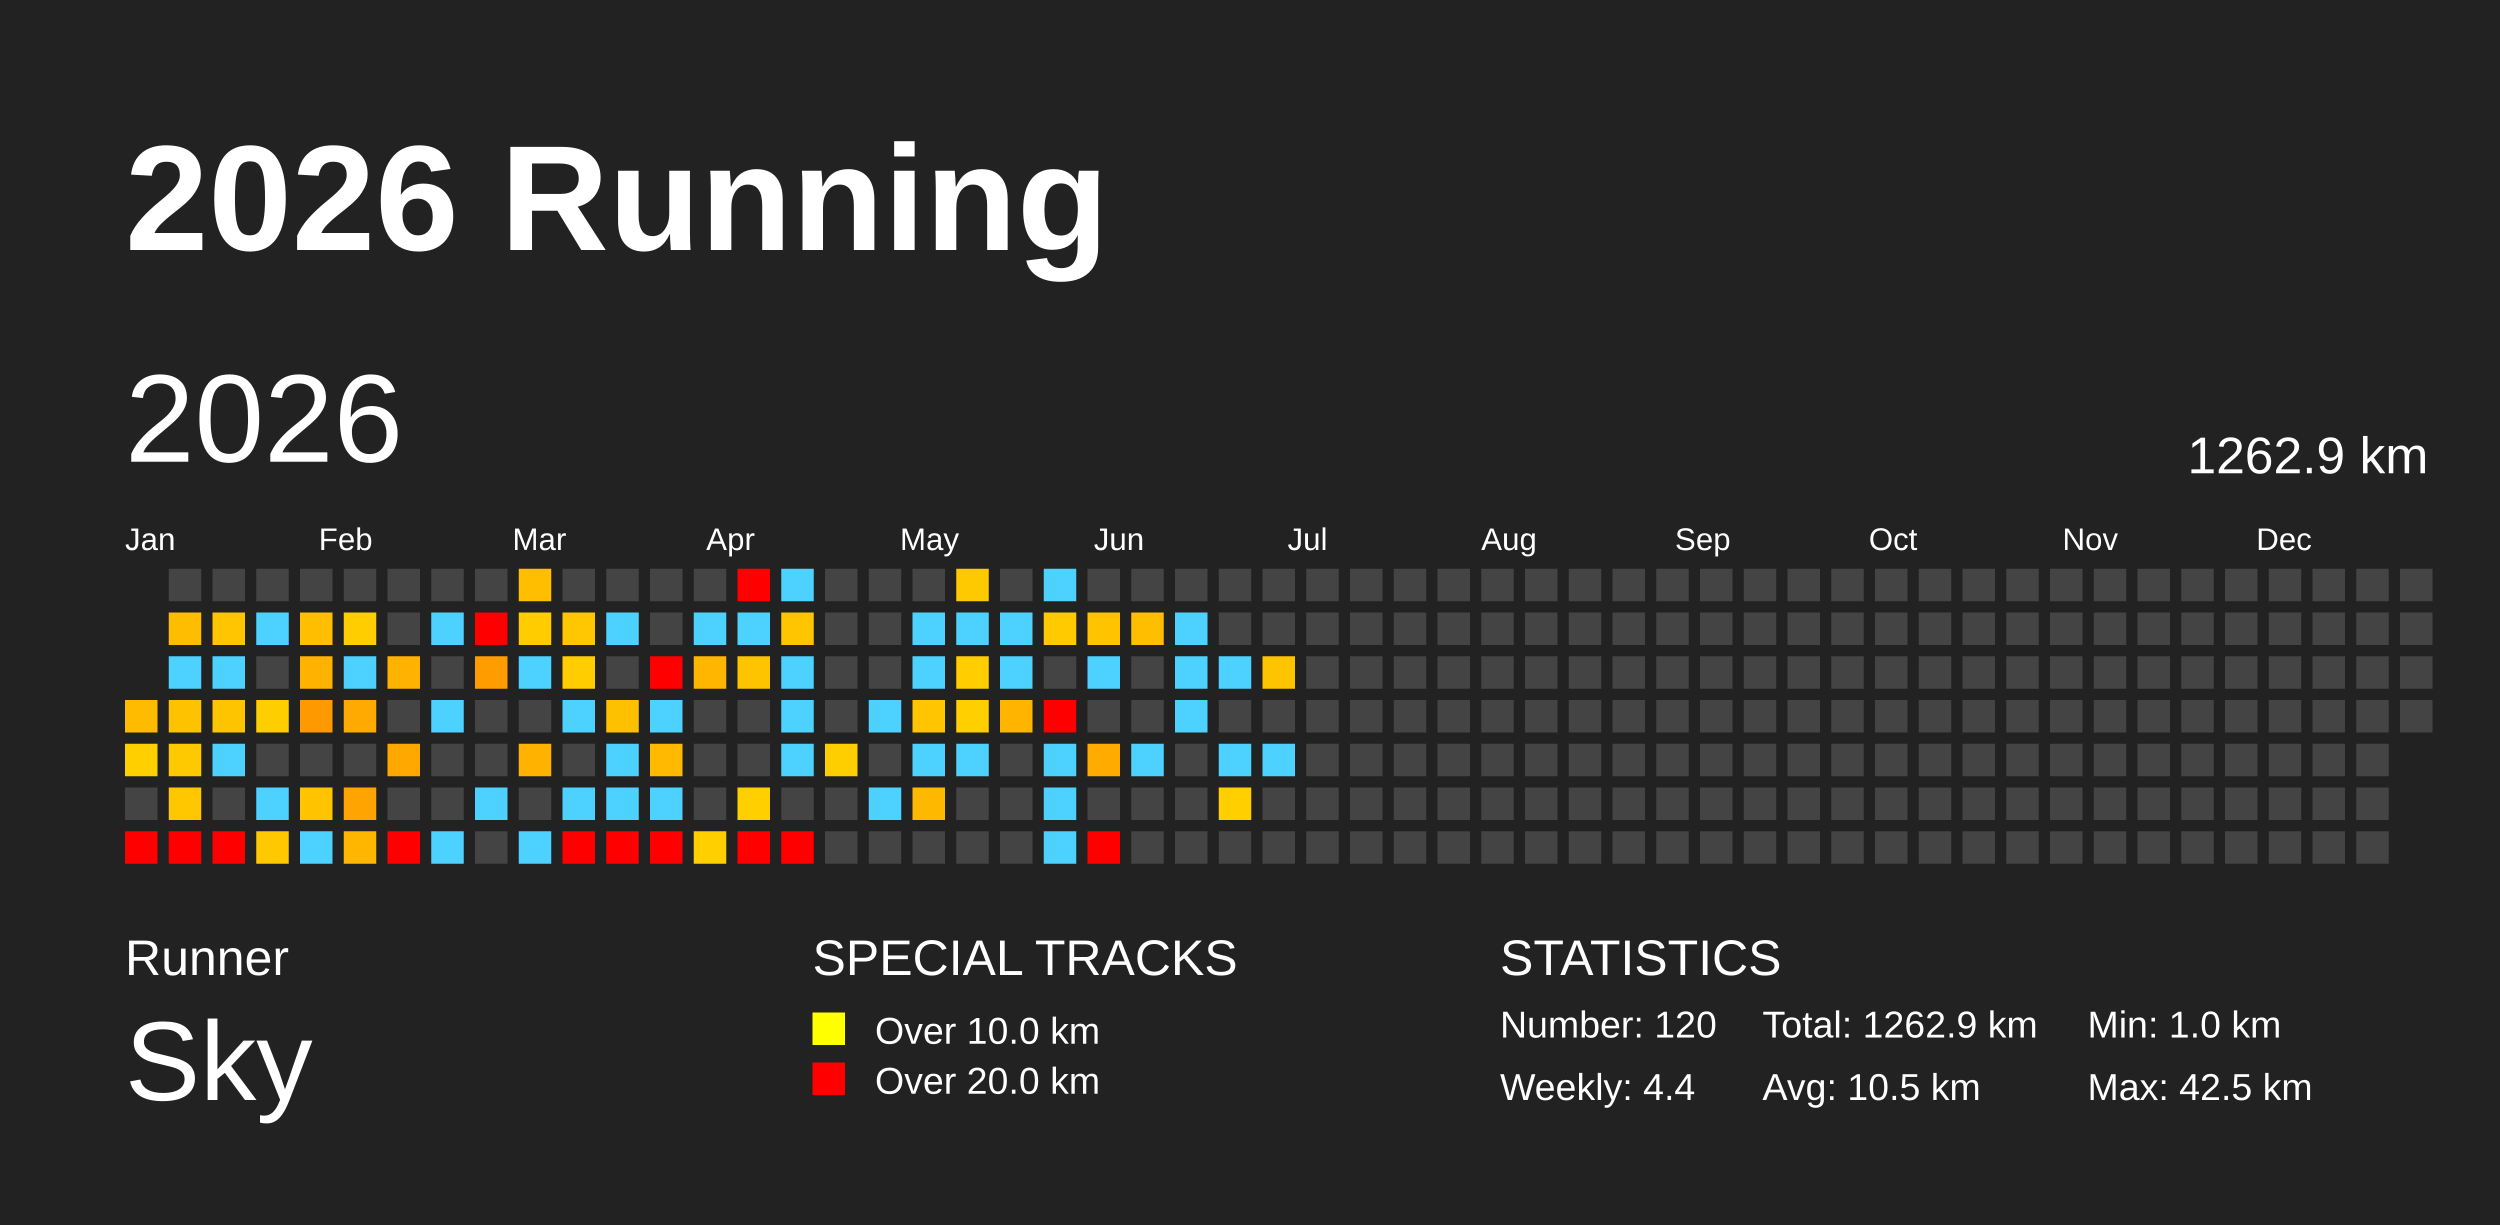
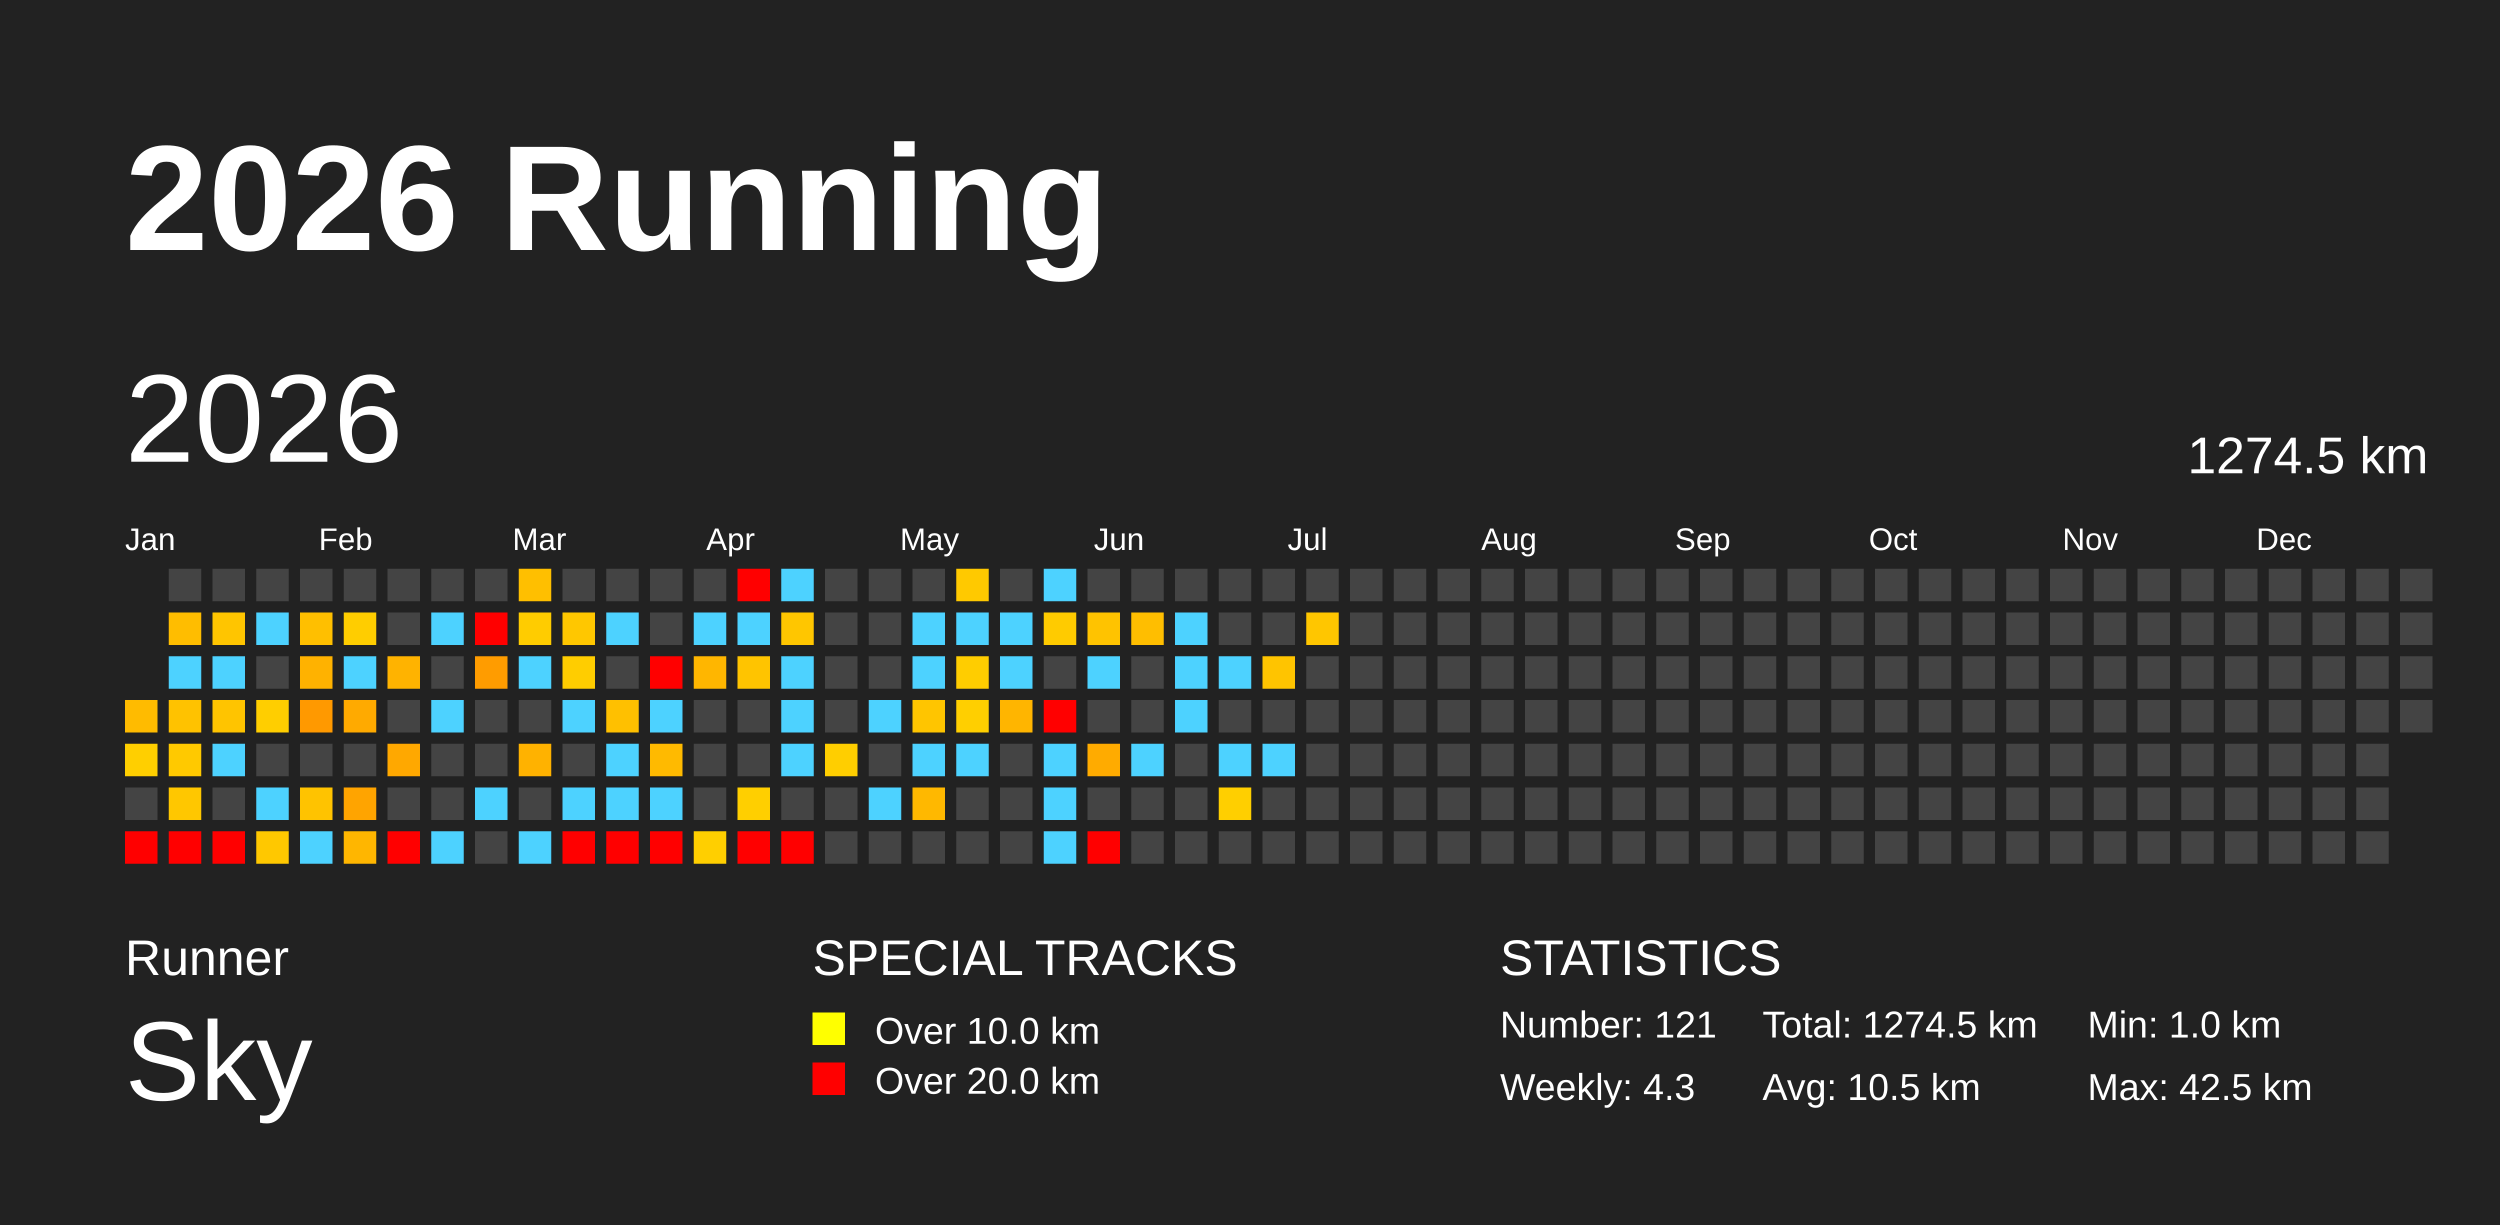
<svg xmlns="http://www.w3.org/2000/svg" baseProfile="full" height="98mm" version="1.1" viewBox="0,0,200,98" width="200mm">
  <defs />
  <rect fill="#222222" height="98" width="200" x="0" y="0" />
  <text fill="#FFFFFF" style="font-size:12px; font-family:Arial; font-weight:bold;" x="10" y="20">2026 Running</text>
  <text fill="#FFFFFF" style="font-size:4px; font-family:Arial" x="10" y="78">Runner</text>
  <text fill="#FFFFFF" style="font-size:9px; font-family:Arial" x="10" y="88">Sky</text>
  <text fill="#FFFFFF" style="font-size:4px; font-family:Arial" x="65" y="78">SPECIAL TRACKS</text>
  <rect fill="yellow" height="2.6" width="2.6" x="65" y="81" />
  <text fill="#FFFFFF" style="font-size:3px; font-family:Arial" x="70" y="83.5">Over 10.0 km</text>
  <rect fill="red" height="2.6" width="2.6" x="65" y="85" />
  <text fill="#FFFFFF" style="font-size:3px; font-family:Arial" x="70" y="87.5">Over 20.0 km</text>
  <text fill="#FFFFFF" style="font-size:4px; font-family:Arial" x="120" y="78">STATISTICS</text>
-   <text fill="#FFFFFF" style="font-size:3px; font-family:Arial" x="120" y="83">Number: 120</text>
-   <text fill="#FFFFFF" style="font-size:3px; font-family:Arial" x="120" y="88">Weekly: 4.4</text>
-   <text fill="#FFFFFF" style="font-size:3px; font-family:Arial" x="141" y="83">Total: 1262.9 km</text>
+   <text fill="#FFFFFF" style="font-size:3px; font-family:Arial" x="120" y="83">Number: 121</text>
+   <text fill="#FFFFFF" style="font-size:3px; font-family:Arial" x="120" y="88">Weekly: 4.3</text>
+   <text fill="#FFFFFF" style="font-size:3px; font-family:Arial" x="141" y="83">Total: 1274.5 km</text>
  <text fill="#FFFFFF" style="font-size:3px; font-family:Arial" x="141" y="88">Avg: 10.5 km</text>
  <text fill="#FFFFFF" style="font-size:3px; font-family:Arial" x="167" y="83">Min: 1.0 km</text>
  <text fill="#FFFFFF" style="font-size:3px; font-family:Arial" x="167" y="88">Max: 42.5 km</text>
  <text dominant-baseline="hanging" fill="#FFFFFF" style="font-size:10.0px; font-family:Arial;" x="10" y="30">2026</text>
-   <text dominant-baseline="hanging" fill="#FFFFFF" style="font-size:4.125px; font-family:Arial;" x="175" y="35">1262.9 km</text>
+   <text dominant-baseline="hanging" fill="#FFFFFF" style="font-size:4.125px; font-family:Arial;" x="175" y="35">1274.5 km</text>
  <text fill="#FFFFFF" style="font-size:2.5px; font-family:Arial" x="10.0" y="44">Jan</text>
  <text fill="#FFFFFF" style="font-size:2.5px; font-family:Arial" x="25.5" y="44">Feb</text>
  <text fill="#FFFFFF" style="font-size:2.5px; font-family:Arial" x="41.0" y="44">Mar</text>
  <text fill="#FFFFFF" style="font-size:2.5px; font-family:Arial" x="56.5" y="44">Apr</text>
  <text fill="#FFFFFF" style="font-size:2.5px; font-family:Arial" x="72.0" y="44">May</text>
  <text fill="#FFFFFF" style="font-size:2.5px; font-family:Arial" x="87.5" y="44">Jun</text>
  <text fill="#FFFFFF" style="font-size:2.5px; font-family:Arial" x="103.0" y="44">Jul</text>
  <text fill="#FFFFFF" style="font-size:2.5px; font-family:Arial" x="118.5" y="44">Aug</text>
  <text fill="#FFFFFF" style="font-size:2.5px; font-family:Arial" x="134.0" y="44">Sep</text>
  <text fill="#FFFFFF" style="font-size:2.5px; font-family:Arial" x="149.5" y="44">Oct</text>
  <text fill="#FFFFFF" style="font-size:2.5px; font-family:Arial" x="165.0" y="44">Nov</text>
  <text fill="#FFFFFF" style="font-size:2.5px; font-family:Arial" x="180.5" y="44">Dec</text>
  <rect fill="#ffbb00" height="2.6" width="2.6" x="10.0" y="56.0" />
  <rect fill="#ffcf00" height="2.6" width="2.6" x="10.0" y="59.5" />
  <rect fill="#444444" height="2.6" width="2.6" x="10.0" y="63.0" />
  <rect fill="red" height="2.6" width="2.6" x="10.0" y="66.5" />
  <rect fill="#444444" height="2.6" width="2.6" x="13.5" y="45.5" />
  <rect fill="#ffbd00" height="2.6" width="2.6" x="13.5" y="49.0" />
  <rect fill="#4dd2ff" height="2.6" width="2.6" x="13.5" y="52.5" />
  <rect fill="#ffc200" height="2.6" width="2.6" x="13.5" y="56.0" />
  <rect fill="#ffc900" height="2.6" width="2.6" x="13.5" y="59.5" />
  <rect fill="#ffc700" height="2.6" width="2.6" x="13.5" y="63.0" />
  <rect fill="red" height="2.6" width="2.6" x="13.5" y="66.5" />
  <rect fill="#444444" height="2.6" width="2.6" x="17.0" y="45.5" />
  <rect fill="#ffc500" height="2.6" width="2.6" x="17.0" y="49.0" />
  <rect fill="#4dd2ff" height="2.6" width="2.6" x="17.0" y="52.5" />
  <rect fill="#ffc400" height="2.6" width="2.6" x="17.0" y="56.0" />
  <rect fill="#4dd2ff" height="2.6" width="2.6" x="17.0" y="59.5" />
  <rect fill="#444444" height="2.6" width="2.6" x="17.0" y="63.0" />
  <rect fill="red" height="2.6" width="2.6" x="17.0" y="66.5" />
  <rect fill="#444444" height="2.6" width="2.6" x="20.5" y="45.5" />
  <rect fill="#4dd2ff" height="2.6" width="2.6" x="20.5" y="49.0" />
  <rect fill="#444444" height="2.6" width="2.6" x="20.5" y="52.5" />
  <rect fill="#ffce00" height="2.6" width="2.6" x="20.5" y="56.0" />
  <rect fill="#444444" height="2.6" width="2.6" x="20.5" y="59.5" />
  <rect fill="#4dd2ff" height="2.6" width="2.6" x="20.5" y="63.0" />
  <rect fill="#ffc800" height="2.6" width="2.6" x="20.5" y="66.5" />
  <rect fill="#444444" height="2.6" width="2.6" x="24.0" y="45.5" />
  <rect fill="#ffbf00" height="2.6" width="2.6" x="24.0" y="49.0" />
  <rect fill="#ffb200" height="2.6" width="2.6" x="24.0" y="52.5" />
  <rect fill="#ff9900" height="2.6" width="2.6" x="24.0" y="56.0" />
  <rect fill="#444444" height="2.6" width="2.6" x="24.0" y="59.5" />
  <rect fill="#ffc300" height="2.6" width="2.6" x="24.0" y="63.0" />
  <rect fill="#4dd2ff" height="2.6" width="2.6" x="24.0" y="66.5" />
  <rect fill="#444444" height="2.6" width="2.6" x="27.5" y="45.5" />
  <rect fill="#ffcd00" height="2.6" width="2.6" x="27.5" y="49.0" />
  <rect fill="#4dd2ff" height="2.6" width="2.6" x="27.5" y="52.5" />
  <rect fill="#ffaa00" height="2.6" width="2.6" x="27.5" y="56.0" />
  <rect fill="#444444" height="2.6" width="2.6" x="27.5" y="59.5" />
  <rect fill="#ffa400" height="2.6" width="2.6" x="27.5" y="63.0" />
  <rect fill="#ffb600" height="2.6" width="2.6" x="27.5" y="66.5" />
  <rect fill="#444444" height="2.6" width="2.6" x="31.0" y="45.5" />
  <rect fill="#444444" height="2.6" width="2.6" x="31.0" y="49.0" />
  <rect fill="#ffb300" height="2.6" width="2.6" x="31.0" y="52.5" />
  <rect fill="#444444" height="2.6" width="2.6" x="31.0" y="56.0" />
  <rect fill="#ffa800" height="2.6" width="2.6" x="31.0" y="59.5" />
  <rect fill="#444444" height="2.6" width="2.6" x="31.0" y="63.0" />
  <rect fill="red" height="2.6" width="2.6" x="31.0" y="66.5" />
  <rect fill="#444444" height="2.6" width="2.6" x="34.5" y="45.5" />
  <rect fill="#4dd2ff" height="2.6" width="2.6" x="34.5" y="49.0" />
  <rect fill="#444444" height="2.6" width="2.6" x="34.5" y="52.5" />
  <rect fill="#4dd2ff" height="2.6" width="2.6" x="34.5" y="56.0" />
  <rect fill="#444444" height="2.6" width="2.6" x="34.5" y="59.5" />
  <rect fill="#444444" height="2.6" width="2.6" x="34.5" y="63.0" />
  <rect fill="#4dd2ff" height="2.6" width="2.6" x="34.5" y="66.5" />
  <rect fill="#444444" height="2.6" width="2.6" x="38.0" y="45.5" />
  <rect fill="red" height="2.6" width="2.6" x="38.0" y="49.0" />
  <rect fill="#ff9c00" height="2.6" width="2.6" x="38.0" y="52.5" />
  <rect fill="#444444" height="2.6" width="2.6" x="38.0" y="56.0" />
  <rect fill="#444444" height="2.6" width="2.6" x="38.0" y="59.5" />
  <rect fill="#4dd2ff" height="2.6" width="2.6" x="38.0" y="63.0" />
  <rect fill="#444444" height="2.6" width="2.6" x="38.0" y="66.5" />
  <rect fill="#ffbf00" height="2.6" width="2.6" x="41.5" y="45.5" />
  <rect fill="#ffcc00" height="2.6" width="2.6" x="41.5" y="49.0" />
  <rect fill="#4dd2ff" height="2.6" width="2.6" x="41.5" y="52.5" />
  <rect fill="#444444" height="2.6" width="2.6" x="41.5" y="56.0" />
  <rect fill="#ffb200" height="2.6" width="2.6" x="41.5" y="59.5" />
  <rect fill="#444444" height="2.6" width="2.6" x="41.5" y="63.0" />
  <rect fill="#4dd2ff" height="2.6" width="2.6" x="41.5" y="66.5" />
  <rect fill="#444444" height="2.6" width="2.6" x="45.0" y="45.5" />
  <rect fill="#ffc700" height="2.6" width="2.6" x="45.0" y="49.0" />
  <rect fill="#ffcd00" height="2.6" width="2.6" x="45.0" y="52.5" />
  <rect fill="#4dd2ff" height="2.6" width="2.6" x="45.0" y="56.0" />
  <rect fill="#444444" height="2.6" width="2.6" x="45.0" y="59.5" />
  <rect fill="#4dd2ff" height="2.6" width="2.6" x="45.0" y="63.0" />
  <rect fill="red" height="2.6" width="2.6" x="45.0" y="66.5" />
  <rect fill="#444444" height="2.6" width="2.6" x="48.5" y="45.5" />
  <rect fill="#4dd2ff" height="2.6" width="2.6" x="48.5" y="49.0" />
  <rect fill="#444444" height="2.6" width="2.6" x="48.5" y="52.5" />
  <rect fill="#ffc000" height="2.6" width="2.6" x="48.5" y="56.0" />
  <rect fill="#4dd2ff" height="2.6" width="2.6" x="48.5" y="59.5" />
  <rect fill="#4dd2ff" height="2.6" width="2.6" x="48.5" y="63.0" />
  <rect fill="red" height="2.6" width="2.6" x="48.5" y="66.5" />
  <rect fill="#444444" height="2.6" width="2.6" x="52.0" y="45.5" />
  <rect fill="#444444" height="2.6" width="2.6" x="52.0" y="49.0" />
  <rect fill="red" height="2.6" width="2.6" x="52.0" y="52.5" />
  <rect fill="#4dd2ff" height="2.6" width="2.6" x="52.0" y="56.0" />
  <rect fill="#ffba00" height="2.6" width="2.6" x="52.0" y="59.5" />
  <rect fill="#4dd2ff" height="2.6" width="2.6" x="52.0" y="63.0" />
  <rect fill="red" height="2.6" width="2.6" x="52.0" y="66.5" />
  <rect fill="#444444" height="2.6" width="2.6" x="55.5" y="45.5" />
  <rect fill="#4dd2ff" height="2.6" width="2.6" x="55.5" y="49.0" />
  <rect fill="#ffb600" height="2.6" width="2.6" x="55.5" y="52.5" />
  <rect fill="#444444" height="2.6" width="2.6" x="55.5" y="56.0" />
  <rect fill="#444444" height="2.6" width="2.6" x="55.5" y="59.5" />
  <rect fill="#444444" height="2.6" width="2.6" x="55.5" y="63.0" />
  <rect fill="#ffcf00" height="2.6" width="2.6" x="55.5" y="66.5" />
  <rect fill="red" height="2.6" width="2.6" x="59.0" y="45.5" />
  <rect fill="#4dd2ff" height="2.6" width="2.6" x="59.0" y="49.0" />
  <rect fill="#ffc400" height="2.6" width="2.6" x="59.0" y="52.5" />
  <rect fill="#444444" height="2.6" width="2.6" x="59.0" y="56.0" />
  <rect fill="#444444" height="2.6" width="2.6" x="59.0" y="59.5" />
  <rect fill="#ffcf00" height="2.6" width="2.6" x="59.0" y="63.0" />
  <rect fill="red" height="2.6" width="2.6" x="59.0" y="66.5" />
  <rect fill="#4dd2ff" height="2.6" width="2.6" x="62.5" y="45.5" />
  <rect fill="#ffc600" height="2.6" width="2.6" x="62.5" y="49.0" />
  <rect fill="#4dd2ff" height="2.6" width="2.6" x="62.5" y="52.5" />
  <rect fill="#4dd2ff" height="2.6" width="2.6" x="62.5" y="56.0" />
  <rect fill="#4dd2ff" height="2.6" width="2.6" x="62.5" y="59.5" />
  <rect fill="#444444" height="2.6" width="2.6" x="62.5" y="63.0" />
  <rect fill="red" height="2.6" width="2.6" x="62.5" y="66.5" />
  <rect fill="#444444" height="2.6" width="2.6" x="66.0" y="45.5" />
  <rect fill="#444444" height="2.6" width="2.6" x="66.0" y="49.0" />
  <rect fill="#444444" height="2.6" width="2.6" x="66.0" y="52.5" />
  <rect fill="#444444" height="2.6" width="2.6" x="66.0" y="56.0" />
  <rect fill="#ffce00" height="2.6" width="2.6" x="66.0" y="59.5" />
  <rect fill="#444444" height="2.6" width="2.6" x="66.0" y="63.0" />
  <rect fill="#444444" height="2.6" width="2.6" x="66.0" y="66.5" />
  <rect fill="#444444" height="2.6" width="2.6" x="69.5" y="45.5" />
  <rect fill="#444444" height="2.6" width="2.6" x="69.5" y="49.0" />
  <rect fill="#444444" height="2.6" width="2.6" x="69.5" y="52.5" />
  <rect fill="#4dd2ff" height="2.6" width="2.6" x="69.5" y="56.0" />
  <rect fill="#444444" height="2.6" width="2.6" x="69.5" y="59.5" />
  <rect fill="#4dd2ff" height="2.6" width="2.6" x="69.5" y="63.0" />
  <rect fill="#444444" height="2.6" width="2.6" x="69.5" y="66.5" />
  <rect fill="#444444" height="2.6" width="2.6" x="73.0" y="45.5" />
  <rect fill="#4dd2ff" height="2.6" width="2.6" x="73.0" y="49.0" />
  <rect fill="#4dd2ff" height="2.6" width="2.6" x="73.0" y="52.5" />
  <rect fill="#ffc500" height="2.6" width="2.6" x="73.0" y="56.0" />
  <rect fill="#4dd2ff" height="2.6" width="2.6" x="73.0" y="59.5" />
  <rect fill="#ffb800" height="2.6" width="2.6" x="73.0" y="63.0" />
  <rect fill="#444444" height="2.6" width="2.6" x="73.0" y="66.5" />
  <rect fill="#ffc900" height="2.6" width="2.6" x="76.5" y="45.5" />
  <rect fill="#4dd2ff" height="2.6" width="2.6" x="76.5" y="49.0" />
  <rect fill="#ffcd00" height="2.6" width="2.6" x="76.5" y="52.5" />
  <rect fill="#ffcf00" height="2.6" width="2.6" x="76.5" y="56.0" />
  <rect fill="#4dd2ff" height="2.6" width="2.6" x="76.5" y="59.5" />
  <rect fill="#444444" height="2.6" width="2.6" x="76.5" y="63.0" />
  <rect fill="#444444" height="2.6" width="2.6" x="76.5" y="66.5" />
  <rect fill="#444444" height="2.6" width="2.6" x="80.0" y="45.5" />
  <rect fill="#4dd2ff" height="2.6" width="2.6" x="80.0" y="49.0" />
  <rect fill="#4dd2ff" height="2.6" width="2.6" x="80.0" y="52.5" />
  <rect fill="#ffb500" height="2.6" width="2.6" x="80.0" y="56.0" />
  <rect fill="#444444" height="2.6" width="2.6" x="80.0" y="59.5" />
  <rect fill="#444444" height="2.6" width="2.6" x="80.0" y="63.0" />
  <rect fill="#444444" height="2.6" width="2.6" x="80.0" y="66.5" />
  <rect fill="#4dd2ff" height="2.6" width="2.6" x="83.5" y="45.5" />
  <rect fill="#ffcb00" height="2.6" width="2.6" x="83.5" y="49.0" />
  <rect fill="#444444" height="2.6" width="2.6" x="83.5" y="52.5" />
  <rect fill="red" height="2.6" width="2.6" x="83.5" y="56.0" />
  <rect fill="#4dd2ff" height="2.6" width="2.6" x="83.5" y="59.5" />
  <rect fill="#4dd2ff" height="2.6" width="2.6" x="83.5" y="63.0" />
  <rect fill="#4dd2ff" height="2.6" width="2.6" x="83.5" y="66.5" />
  <rect fill="#444444" height="2.6" width="2.6" x="87.0" y="45.5" />
  <rect fill="#ffc300" height="2.6" width="2.6" x="87.0" y="49.0" />
  <rect fill="#4dd2ff" height="2.6" width="2.6" x="87.0" y="52.5" />
  <rect fill="#444444" height="2.6" width="2.6" x="87.0" y="56.0" />
  <rect fill="#ffab00" height="2.6" width="2.6" x="87.0" y="59.5" />
  <rect fill="#444444" height="2.6" width="2.6" x="87.0" y="63.0" />
  <rect fill="red" height="2.6" width="2.6" x="87.0" y="66.5" />
  <rect fill="#444444" height="2.6" width="2.6" x="90.5" y="45.5" />
  <rect fill="#ffbe00" height="2.6" width="2.6" x="90.5" y="49.0" />
  <rect fill="#444444" height="2.6" width="2.6" x="90.5" y="52.5" />
  <rect fill="#444444" height="2.6" width="2.6" x="90.5" y="56.0" />
  <rect fill="#4dd2ff" height="2.6" width="2.6" x="90.5" y="59.5" />
  <rect fill="#444444" height="2.6" width="2.6" x="90.5" y="63.0" />
  <rect fill="#444444" height="2.6" width="2.6" x="90.5" y="66.5" />
  <rect fill="#444444" height="2.6" width="2.6" x="94.0" y="45.5" />
  <rect fill="#4dd2ff" height="2.6" width="2.6" x="94.0" y="49.0" />
  <rect fill="#4dd2ff" height="2.6" width="2.6" x="94.0" y="52.5" />
  <rect fill="#4dd2ff" height="2.6" width="2.6" x="94.0" y="56.0" />
  <rect fill="#444444" height="2.6" width="2.6" x="94.0" y="59.5" />
  <rect fill="#444444" height="2.6" width="2.6" x="94.0" y="63.0" />
  <rect fill="#444444" height="2.6" width="2.6" x="94.0" y="66.5" />
  <rect fill="#444444" height="2.6" width="2.6" x="97.5" y="45.5" />
  <rect fill="#444444" height="2.6" width="2.6" x="97.5" y="49.0" />
  <rect fill="#4dd2ff" height="2.6" width="2.6" x="97.5" y="52.5" />
  <rect fill="#444444" height="2.6" width="2.6" x="97.5" y="56.0" />
  <rect fill="#4dd2ff" height="2.6" width="2.6" x="97.5" y="59.5" />
  <rect fill="#ffcf00" height="2.6" width="2.6" x="97.5" y="63.0" />
  <rect fill="#444444" height="2.6" width="2.6" x="97.5" y="66.5" />
  <rect fill="#444444" height="2.6" width="2.6" x="101.0" y="45.5" />
  <rect fill="#444444" height="2.6" width="2.6" x="101.0" y="49.0" />
  <rect fill="#ffc400" height="2.6" width="2.6" x="101.0" y="52.5" />
  <rect fill="#444444" height="2.6" width="2.6" x="101.0" y="56.0" />
  <rect fill="#4dd2ff" height="2.6" width="2.6" x="101.0" y="59.5" />
  <rect fill="#444444" height="2.6" width="2.6" x="101.0" y="63.0" />
  <rect fill="#444444" height="2.6" width="2.6" x="101.0" y="66.5" />
  <rect fill="#444444" height="2.6" width="2.6" x="104.5" y="45.5" />
-   <rect fill="#444444" height="2.6" width="2.6" x="104.5" y="49.0" />
+   <rect fill="#ffc600" height="2.6" width="2.6" x="104.5" y="49.0" />
  <rect fill="#444444" height="2.6" width="2.6" x="104.5" y="52.5" />
  <rect fill="#444444" height="2.6" width="2.6" x="104.5" y="56.0" />
  <rect fill="#444444" height="2.6" width="2.6" x="104.5" y="59.5" />
  <rect fill="#444444" height="2.6" width="2.6" x="104.5" y="63.0" />
  <rect fill="#444444" height="2.6" width="2.6" x="104.5" y="66.5" />
  <rect fill="#444444" height="2.6" width="2.6" x="108.0" y="45.5" />
  <rect fill="#444444" height="2.6" width="2.6" x="108.0" y="49.0" />
  <rect fill="#444444" height="2.6" width="2.6" x="108.0" y="52.5" />
  <rect fill="#444444" height="2.6" width="2.6" x="108.0" y="56.0" />
  <rect fill="#444444" height="2.6" width="2.6" x="108.0" y="59.5" />
  <rect fill="#444444" height="2.6" width="2.6" x="108.0" y="63.0" />
  <rect fill="#444444" height="2.6" width="2.6" x="108.0" y="66.5" />
  <rect fill="#444444" height="2.6" width="2.6" x="111.5" y="45.5" />
  <rect fill="#444444" height="2.6" width="2.6" x="111.5" y="49.0" />
  <rect fill="#444444" height="2.6" width="2.6" x="111.5" y="52.5" />
  <rect fill="#444444" height="2.6" width="2.6" x="111.5" y="56.0" />
  <rect fill="#444444" height="2.6" width="2.6" x="111.5" y="59.5" />
  <rect fill="#444444" height="2.6" width="2.6" x="111.5" y="63.0" />
  <rect fill="#444444" height="2.6" width="2.6" x="111.5" y="66.5" />
  <rect fill="#444444" height="2.6" width="2.6" x="115.0" y="45.5" />
  <rect fill="#444444" height="2.6" width="2.6" x="115.0" y="49.0" />
  <rect fill="#444444" height="2.6" width="2.6" x="115.0" y="52.5" />
  <rect fill="#444444" height="2.6" width="2.6" x="115.0" y="56.0" />
  <rect fill="#444444" height="2.6" width="2.6" x="115.0" y="59.5" />
  <rect fill="#444444" height="2.6" width="2.6" x="115.0" y="63.0" />
  <rect fill="#444444" height="2.6" width="2.6" x="115.0" y="66.5" />
  <rect fill="#444444" height="2.6" width="2.6" x="118.5" y="45.5" />
  <rect fill="#444444" height="2.6" width="2.6" x="118.5" y="49.0" />
  <rect fill="#444444" height="2.6" width="2.6" x="118.5" y="52.5" />
  <rect fill="#444444" height="2.6" width="2.6" x="118.5" y="56.0" />
  <rect fill="#444444" height="2.6" width="2.6" x="118.5" y="59.5" />
  <rect fill="#444444" height="2.6" width="2.6" x="118.5" y="63.0" />
  <rect fill="#444444" height="2.6" width="2.6" x="118.5" y="66.5" />
  <rect fill="#444444" height="2.6" width="2.6" x="122.0" y="45.5" />
  <rect fill="#444444" height="2.6" width="2.6" x="122.0" y="49.0" />
  <rect fill="#444444" height="2.6" width="2.6" x="122.0" y="52.5" />
  <rect fill="#444444" height="2.6" width="2.6" x="122.0" y="56.0" />
  <rect fill="#444444" height="2.6" width="2.6" x="122.0" y="59.5" />
  <rect fill="#444444" height="2.6" width="2.6" x="122.0" y="63.0" />
  <rect fill="#444444" height="2.6" width="2.6" x="122.0" y="66.5" />
  <rect fill="#444444" height="2.6" width="2.6" x="125.5" y="45.5" />
  <rect fill="#444444" height="2.6" width="2.6" x="125.5" y="49.0" />
  <rect fill="#444444" height="2.6" width="2.6" x="125.5" y="52.5" />
  <rect fill="#444444" height="2.6" width="2.6" x="125.5" y="56.0" />
  <rect fill="#444444" height="2.6" width="2.6" x="125.5" y="59.5" />
  <rect fill="#444444" height="2.6" width="2.6" x="125.5" y="63.0" />
  <rect fill="#444444" height="2.6" width="2.6" x="125.5" y="66.5" />
  <rect fill="#444444" height="2.6" width="2.6" x="129.0" y="45.5" />
  <rect fill="#444444" height="2.6" width="2.6" x="129.0" y="49.0" />
  <rect fill="#444444" height="2.6" width="2.6" x="129.0" y="52.5" />
  <rect fill="#444444" height="2.6" width="2.6" x="129.0" y="56.0" />
  <rect fill="#444444" height="2.6" width="2.6" x="129.0" y="59.5" />
  <rect fill="#444444" height="2.6" width="2.6" x="129.0" y="63.0" />
  <rect fill="#444444" height="2.6" width="2.6" x="129.0" y="66.5" />
  <rect fill="#444444" height="2.6" width="2.6" x="132.5" y="45.5" />
  <rect fill="#444444" height="2.6" width="2.6" x="132.5" y="49.0" />
  <rect fill="#444444" height="2.6" width="2.6" x="132.5" y="52.5" />
  <rect fill="#444444" height="2.6" width="2.6" x="132.5" y="56.0" />
  <rect fill="#444444" height="2.6" width="2.6" x="132.5" y="59.5" />
  <rect fill="#444444" height="2.6" width="2.6" x="132.5" y="63.0" />
  <rect fill="#444444" height="2.6" width="2.6" x="132.5" y="66.5" />
  <rect fill="#444444" height="2.6" width="2.6" x="136.0" y="45.5" />
  <rect fill="#444444" height="2.6" width="2.6" x="136.0" y="49.0" />
  <rect fill="#444444" height="2.6" width="2.6" x="136.0" y="52.5" />
  <rect fill="#444444" height="2.6" width="2.6" x="136.0" y="56.0" />
  <rect fill="#444444" height="2.6" width="2.6" x="136.0" y="59.5" />
  <rect fill="#444444" height="2.6" width="2.6" x="136.0" y="63.0" />
  <rect fill="#444444" height="2.6" width="2.6" x="136.0" y="66.5" />
  <rect fill="#444444" height="2.6" width="2.6" x="139.5" y="45.5" />
  <rect fill="#444444" height="2.6" width="2.6" x="139.5" y="49.0" />
  <rect fill="#444444" height="2.6" width="2.6" x="139.5" y="52.5" />
  <rect fill="#444444" height="2.6" width="2.6" x="139.5" y="56.0" />
  <rect fill="#444444" height="2.6" width="2.6" x="139.5" y="59.5" />
  <rect fill="#444444" height="2.6" width="2.6" x="139.5" y="63.0" />
  <rect fill="#444444" height="2.6" width="2.6" x="139.5" y="66.5" />
  <rect fill="#444444" height="2.6" width="2.6" x="143.0" y="45.5" />
  <rect fill="#444444" height="2.6" width="2.6" x="143.0" y="49.0" />
  <rect fill="#444444" height="2.6" width="2.6" x="143.0" y="52.5" />
  <rect fill="#444444" height="2.6" width="2.6" x="143.0" y="56.0" />
  <rect fill="#444444" height="2.6" width="2.6" x="143.0" y="59.5" />
  <rect fill="#444444" height="2.6" width="2.6" x="143.0" y="63.0" />
  <rect fill="#444444" height="2.6" width="2.6" x="143.0" y="66.5" />
  <rect fill="#444444" height="2.6" width="2.6" x="146.5" y="45.5" />
  <rect fill="#444444" height="2.6" width="2.6" x="146.5" y="49.0" />
  <rect fill="#444444" height="2.6" width="2.6" x="146.5" y="52.5" />
  <rect fill="#444444" height="2.6" width="2.6" x="146.5" y="56.0" />
  <rect fill="#444444" height="2.6" width="2.6" x="146.5" y="59.5" />
  <rect fill="#444444" height="2.6" width="2.6" x="146.5" y="63.0" />
  <rect fill="#444444" height="2.6" width="2.6" x="146.5" y="66.5" />
  <rect fill="#444444" height="2.6" width="2.6" x="150.0" y="45.5" />
  <rect fill="#444444" height="2.6" width="2.6" x="150.0" y="49.0" />
  <rect fill="#444444" height="2.6" width="2.6" x="150.0" y="52.5" />
  <rect fill="#444444" height="2.6" width="2.6" x="150.0" y="56.0" />
  <rect fill="#444444" height="2.6" width="2.6" x="150.0" y="59.5" />
  <rect fill="#444444" height="2.6" width="2.6" x="150.0" y="63.0" />
  <rect fill="#444444" height="2.6" width="2.6" x="150.0" y="66.5" />
  <rect fill="#444444" height="2.6" width="2.6" x="153.5" y="45.5" />
  <rect fill="#444444" height="2.6" width="2.6" x="153.5" y="49.0" />
  <rect fill="#444444" height="2.6" width="2.6" x="153.5" y="52.5" />
  <rect fill="#444444" height="2.6" width="2.6" x="153.5" y="56.0" />
  <rect fill="#444444" height="2.6" width="2.6" x="153.5" y="59.5" />
  <rect fill="#444444" height="2.6" width="2.6" x="153.5" y="63.0" />
  <rect fill="#444444" height="2.6" width="2.6" x="153.5" y="66.5" />
  <rect fill="#444444" height="2.6" width="2.6" x="157.0" y="45.5" />
  <rect fill="#444444" height="2.6" width="2.6" x="157.0" y="49.0" />
  <rect fill="#444444" height="2.6" width="2.6" x="157.0" y="52.5" />
  <rect fill="#444444" height="2.6" width="2.6" x="157.0" y="56.0" />
  <rect fill="#444444" height="2.6" width="2.6" x="157.0" y="59.5" />
  <rect fill="#444444" height="2.6" width="2.6" x="157.0" y="63.0" />
  <rect fill="#444444" height="2.6" width="2.6" x="157.0" y="66.5" />
  <rect fill="#444444" height="2.6" width="2.6" x="160.5" y="45.5" />
  <rect fill="#444444" height="2.6" width="2.6" x="160.5" y="49.0" />
  <rect fill="#444444" height="2.6" width="2.6" x="160.5" y="52.5" />
  <rect fill="#444444" height="2.6" width="2.6" x="160.5" y="56.0" />
  <rect fill="#444444" height="2.6" width="2.6" x="160.5" y="59.5" />
  <rect fill="#444444" height="2.6" width="2.6" x="160.5" y="63.0" />
  <rect fill="#444444" height="2.6" width="2.6" x="160.5" y="66.5" />
  <rect fill="#444444" height="2.6" width="2.6" x="164.0" y="45.5" />
  <rect fill="#444444" height="2.6" width="2.6" x="164.0" y="49.0" />
  <rect fill="#444444" height="2.6" width="2.6" x="164.0" y="52.5" />
  <rect fill="#444444" height="2.6" width="2.6" x="164.0" y="56.0" />
  <rect fill="#444444" height="2.6" width="2.6" x="164.0" y="59.5" />
  <rect fill="#444444" height="2.6" width="2.6" x="164.0" y="63.0" />
  <rect fill="#444444" height="2.6" width="2.6" x="164.0" y="66.5" />
  <rect fill="#444444" height="2.6" width="2.6" x="167.5" y="45.5" />
  <rect fill="#444444" height="2.6" width="2.6" x="167.5" y="49.0" />
  <rect fill="#444444" height="2.6" width="2.6" x="167.5" y="52.5" />
  <rect fill="#444444" height="2.6" width="2.6" x="167.5" y="56.0" />
  <rect fill="#444444" height="2.6" width="2.6" x="167.5" y="59.5" />
  <rect fill="#444444" height="2.6" width="2.6" x="167.5" y="63.0" />
  <rect fill="#444444" height="2.6" width="2.6" x="167.5" y="66.5" />
  <rect fill="#444444" height="2.6" width="2.6" x="171.0" y="45.5" />
  <rect fill="#444444" height="2.6" width="2.6" x="171.0" y="49.0" />
  <rect fill="#444444" height="2.6" width="2.6" x="171.0" y="52.5" />
  <rect fill="#444444" height="2.6" width="2.6" x="171.0" y="56.0" />
  <rect fill="#444444" height="2.6" width="2.6" x="171.0" y="59.5" />
  <rect fill="#444444" height="2.6" width="2.6" x="171.0" y="63.0" />
  <rect fill="#444444" height="2.6" width="2.6" x="171.0" y="66.5" />
  <rect fill="#444444" height="2.6" width="2.6" x="174.5" y="45.5" />
  <rect fill="#444444" height="2.6" width="2.6" x="174.5" y="49.0" />
  <rect fill="#444444" height="2.6" width="2.6" x="174.5" y="52.5" />
  <rect fill="#444444" height="2.6" width="2.6" x="174.5" y="56.0" />
  <rect fill="#444444" height="2.6" width="2.6" x="174.5" y="59.5" />
  <rect fill="#444444" height="2.6" width="2.6" x="174.5" y="63.0" />
  <rect fill="#444444" height="2.6" width="2.6" x="174.5" y="66.5" />
  <rect fill="#444444" height="2.6" width="2.6" x="178.0" y="45.5" />
  <rect fill="#444444" height="2.6" width="2.6" x="178.0" y="49.0" />
  <rect fill="#444444" height="2.6" width="2.6" x="178.0" y="52.5" />
  <rect fill="#444444" height="2.6" width="2.6" x="178.0" y="56.0" />
  <rect fill="#444444" height="2.6" width="2.6" x="178.0" y="59.5" />
  <rect fill="#444444" height="2.6" width="2.6" x="178.0" y="63.0" />
  <rect fill="#444444" height="2.6" width="2.6" x="178.0" y="66.5" />
  <rect fill="#444444" height="2.6" width="2.6" x="181.5" y="45.5" />
  <rect fill="#444444" height="2.6" width="2.6" x="181.5" y="49.0" />
  <rect fill="#444444" height="2.6" width="2.6" x="181.5" y="52.5" />
  <rect fill="#444444" height="2.6" width="2.6" x="181.5" y="56.0" />
  <rect fill="#444444" height="2.6" width="2.6" x="181.5" y="59.5" />
  <rect fill="#444444" height="2.6" width="2.6" x="181.5" y="63.0" />
  <rect fill="#444444" height="2.6" width="2.6" x="181.5" y="66.5" />
  <rect fill="#444444" height="2.6" width="2.6" x="185.0" y="45.5" />
  <rect fill="#444444" height="2.6" width="2.6" x="185.0" y="49.0" />
  <rect fill="#444444" height="2.6" width="2.6" x="185.0" y="52.5" />
  <rect fill="#444444" height="2.6" width="2.6" x="185.0" y="56.0" />
  <rect fill="#444444" height="2.6" width="2.6" x="185.0" y="59.5" />
  <rect fill="#444444" height="2.6" width="2.6" x="185.0" y="63.0" />
  <rect fill="#444444" height="2.6" width="2.6" x="185.0" y="66.5" />
  <rect fill="#444444" height="2.6" width="2.6" x="188.5" y="45.5" />
  <rect fill="#444444" height="2.6" width="2.6" x="188.5" y="49.0" />
  <rect fill="#444444" height="2.6" width="2.6" x="188.5" y="52.5" />
  <rect fill="#444444" height="2.6" width="2.6" x="188.5" y="56.0" />
  <rect fill="#444444" height="2.6" width="2.6" x="188.5" y="59.5" />
  <rect fill="#444444" height="2.6" width="2.6" x="188.5" y="63.0" />
  <rect fill="#444444" height="2.6" width="2.6" x="188.5" y="66.5" />
  <rect fill="#444444" height="2.6" width="2.6" x="192.0" y="45.5" />
  <rect fill="#444444" height="2.6" width="2.6" x="192.0" y="49.0" />
  <rect fill="#444444" height="2.6" width="2.6" x="192.0" y="52.5" />
  <rect fill="#444444" height="2.6" width="2.6" x="192.0" y="56.0" />
</svg>
